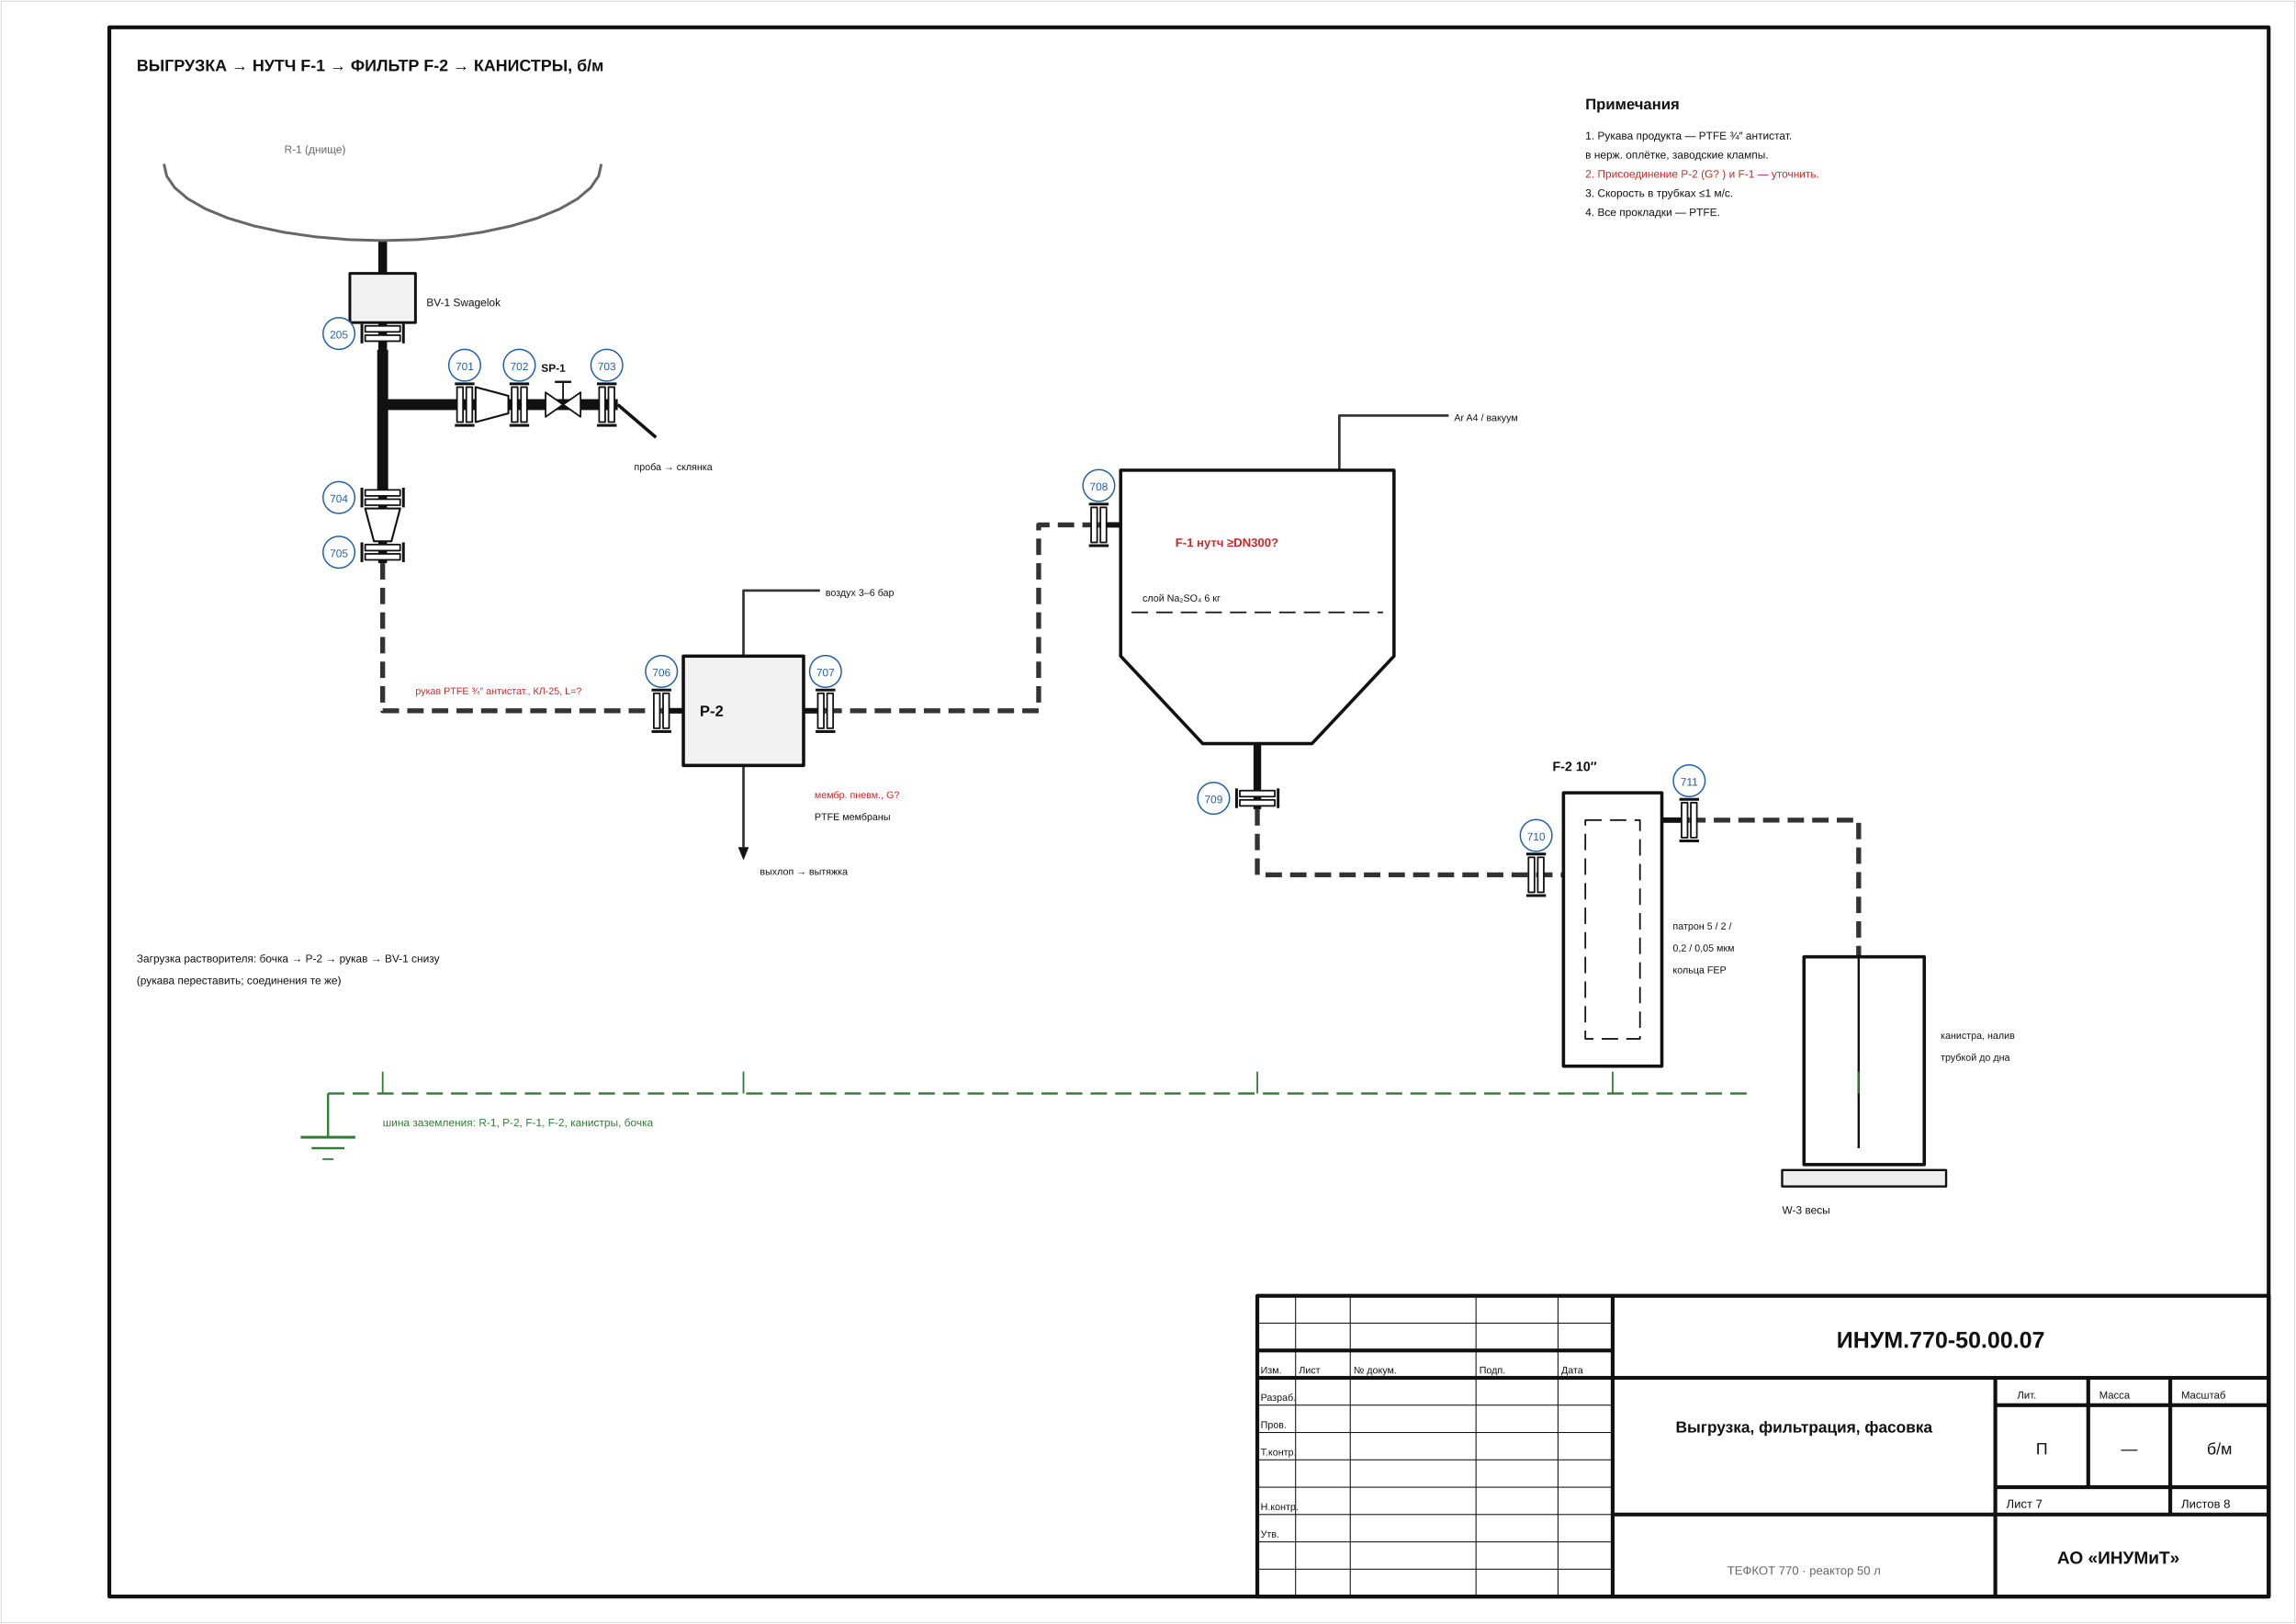
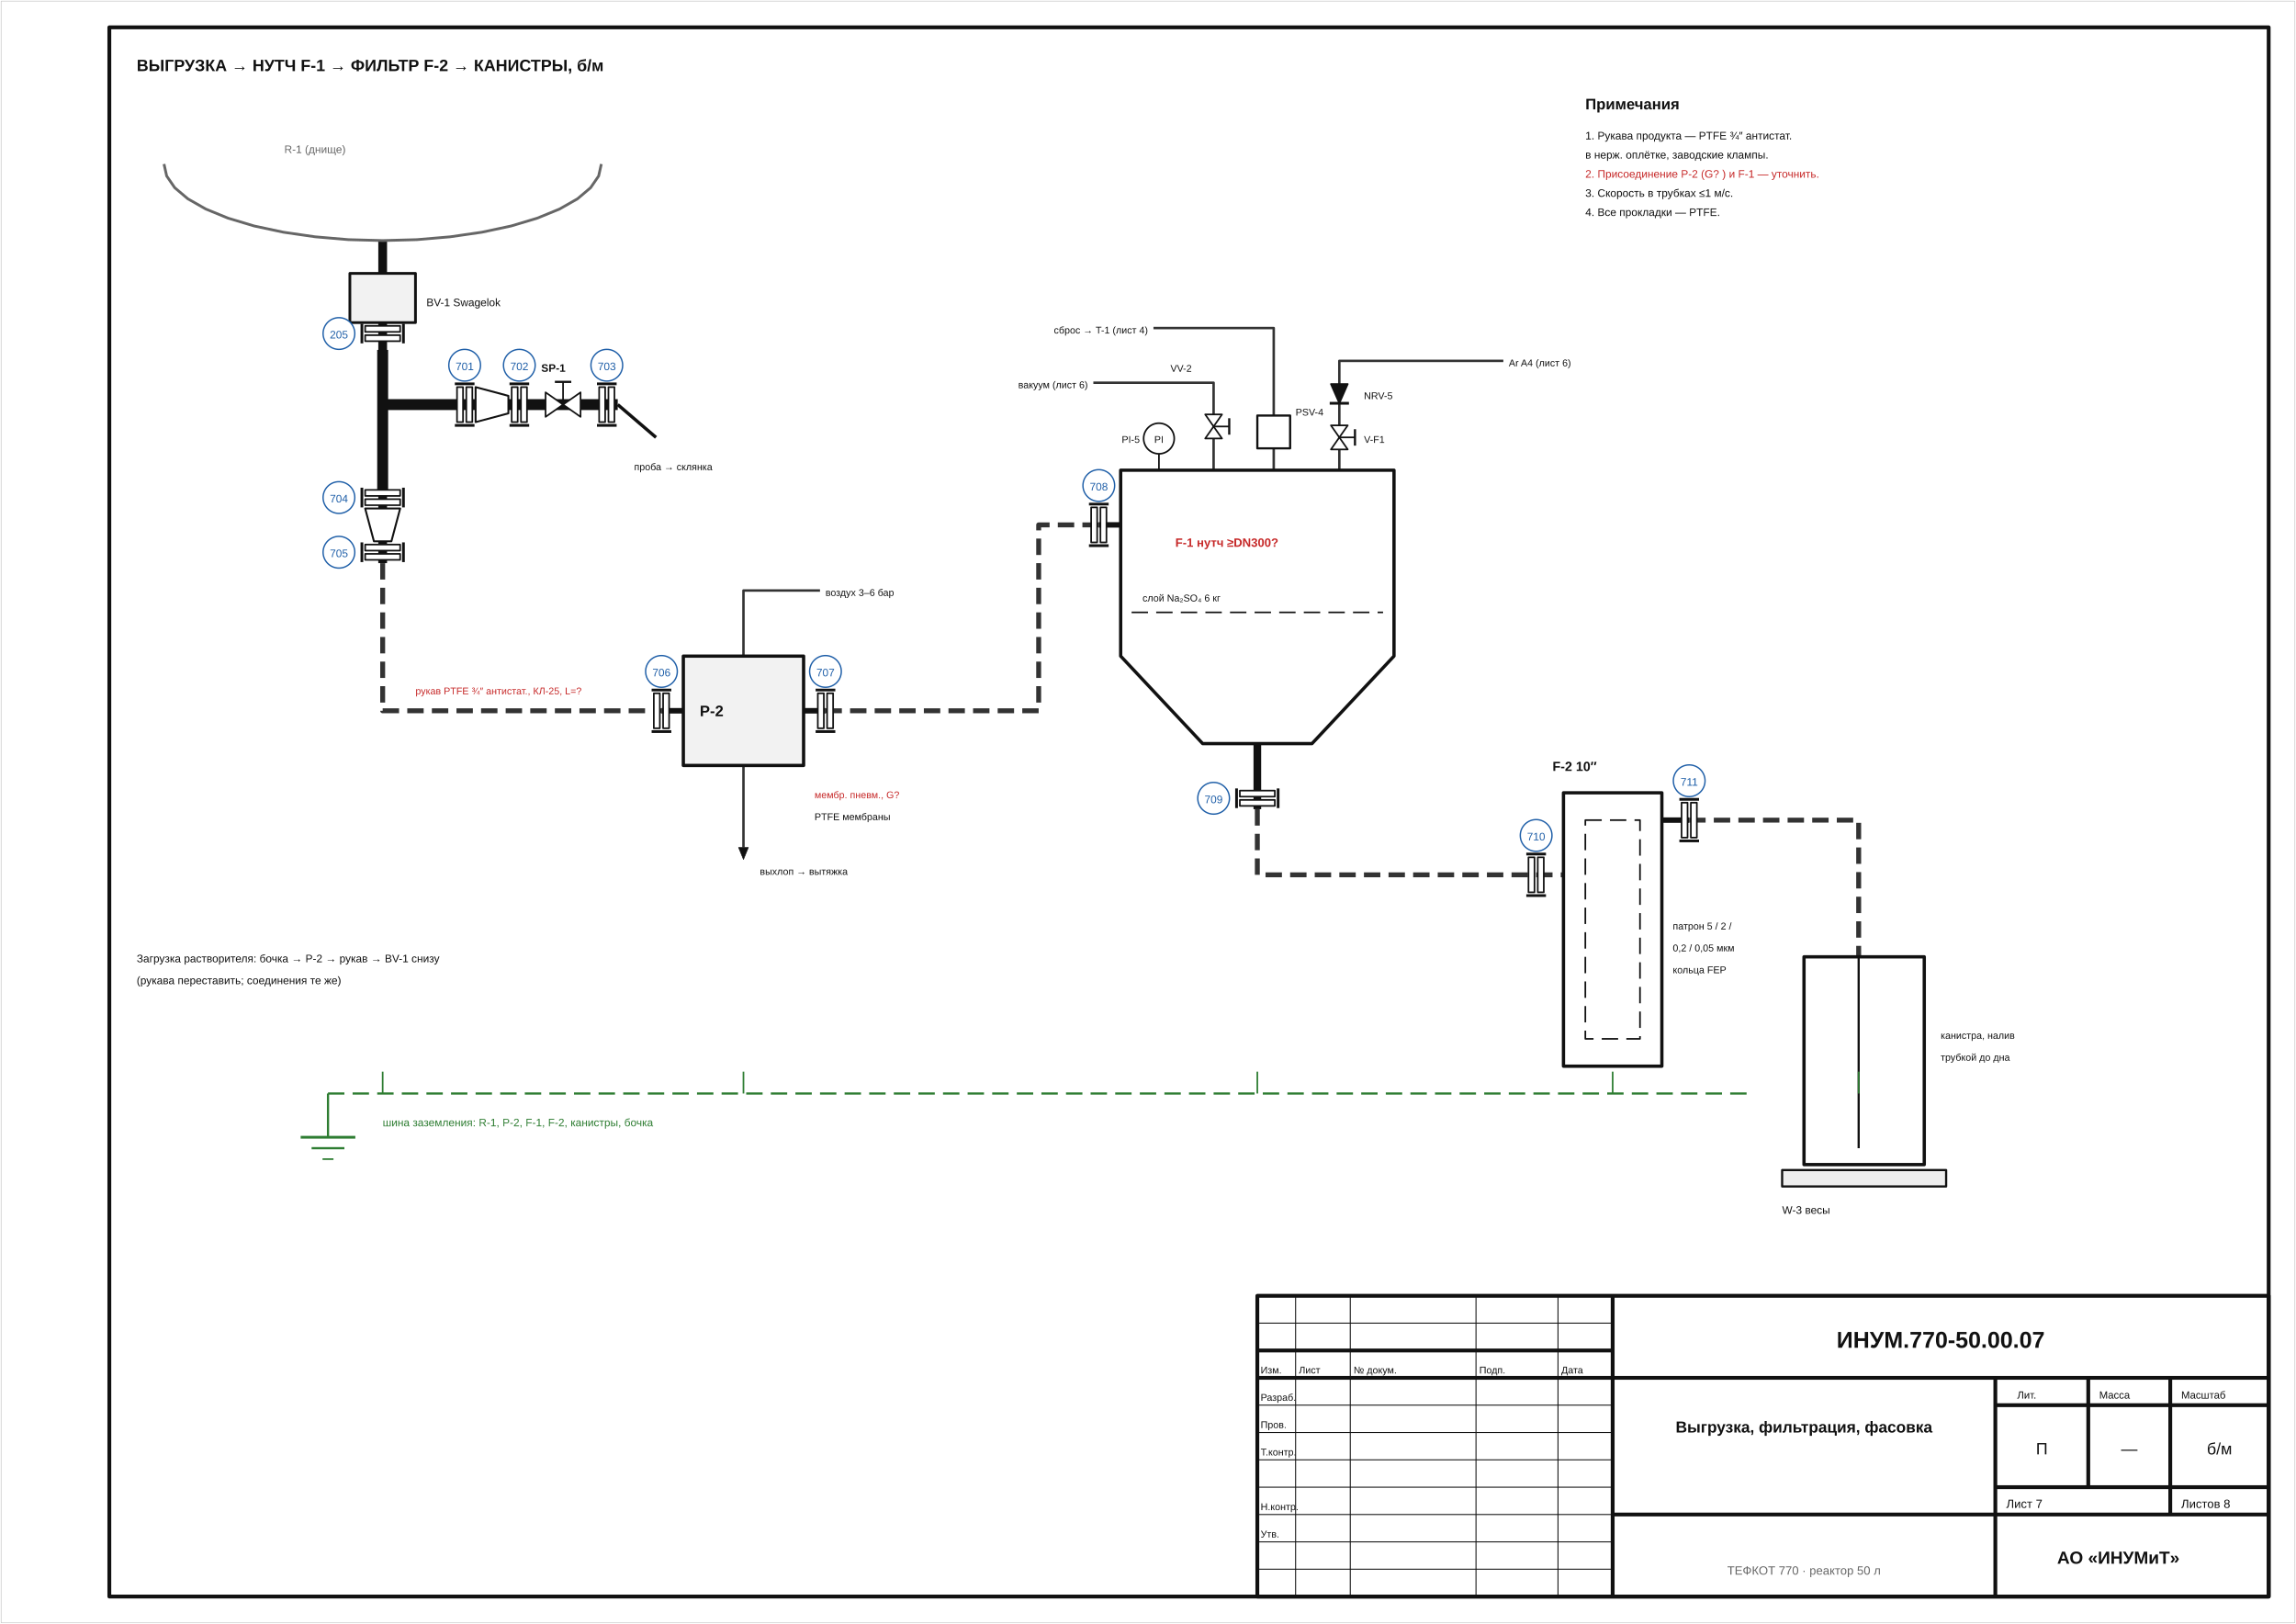
<svg xmlns="http://www.w3.org/2000/svg" viewBox="0 0 420.0 297.0" width="420.0mm" height="297.0mm" font-family="Arial, 'Liberation Sans', sans-serif">
  <rect width="100%" height="100%" fill="#fff" />
  <path d="M230.00,247.00 L295.00,247.00" fill="none" stroke="#111111" stroke-width="0.7" stroke-linejoin="round" />
  <path d="M230.00,252.00 L295.00,252.00" fill="none" stroke="#111111" stroke-width="0.7" stroke-linejoin="round" />
  <path d="M295.00,237.00 L295.00,292.00" fill="none" stroke="#111111" stroke-width="0.7" stroke-linejoin="round" />
  <path d="M295.00,252.00 L415.00,252.00" fill="none" stroke="#111111" stroke-width="0.7" stroke-linejoin="round" />
  <path d="M365.00,252.00 L365.00,292.00" fill="none" stroke="#111111" stroke-width="0.7" stroke-linejoin="round" />
  <path d="M295.00,277.00 L415.00,277.00" fill="none" stroke="#111111" stroke-width="0.7" stroke-linejoin="round" />
  <path d="M365.00,257.00 L415.00,257.00" fill="none" stroke="#111111" stroke-width="0.7" stroke-linejoin="round" />
  <path d="M365.00,272.00 L415.00,272.00" fill="none" stroke="#111111" stroke-width="0.7" stroke-linejoin="round" />
  <path d="M382.00,252.00 L382.00,272.00" fill="none" stroke="#111111" stroke-width="0.7" stroke-linejoin="round" />
  <path d="M397.00,252.00 L397.00,272.00" fill="none" stroke="#111111" stroke-width="0.7" stroke-linejoin="round" />
  <path d="M397.00,272.00 L397.00,277.00" fill="none" stroke="#111111" stroke-width="0.7" stroke-linejoin="round" />
  <path d="M70.00,44.00 L70.00,103.00" fill="none" stroke="#111111" stroke-width="1.6" stroke-linejoin="round" />
  <path d="M70.00,64.00 L70.00,90.00" fill="none" stroke="#111111" stroke-width="2.0" stroke-linejoin="round" />
  <path d="M70.00,74.00 L113.00,74.00" fill="none" stroke="#111111" stroke-width="2.0" stroke-linejoin="round" />
  <path d="M70.00,103.00 L70.00,130.00 L121.00,130.00" fill="none" stroke="#333333" stroke-width="0.9" stroke-dasharray="3 1.5" stroke-linejoin="round" />
  <path d="M121.00,130.00 L125.00,130.00" fill="none" stroke="#111111" stroke-width="1.0" stroke-linejoin="round" />
  <path d="M147.00,130.00 L151.00,130.00" fill="none" stroke="#111111" stroke-width="1.0" stroke-linejoin="round" />
  <path d="M151.00,130.00 L190.00,130.00 L190.00,96.00 L201.00,96.00" fill="none" stroke="#333333" stroke-width="0.9" stroke-dasharray="3 1.5" stroke-linejoin="round" />
  <path d="M136.00,120.00 L136.00,108.00 L150.00,108.00" fill="none" stroke="#333333" stroke-width="0.45" stroke-linejoin="round" />
  <path d="M136.00,140.00 L136.00,155.00" fill="none" stroke="#333333" stroke-width="0.45" stroke-linejoin="round" />
  <path d="M201.00,96.00 L205.00,96.00" fill="none" stroke="#111111" stroke-width="1.0" stroke-linejoin="round" />
-   <path d="M245.00,86.00 L245.00,76.00 L265.00,76.00" fill="none" stroke="#333333" stroke-width="0.45" stroke-linejoin="round" />
+   <path d="M245.00,86.00 L245.00,66.00 L275.00,66.00" fill="none" stroke="#333333" stroke-width="0.45" stroke-linejoin="round" />
+   <path d="M222.00,86.00 L222.00,70.00 L200.00,70.00" fill="none" stroke="#333333" stroke-width="0.45" stroke-linejoin="round" />
+   <path d="M233.00,86.00 L233.00,82.00" fill="none" stroke="#333333" stroke-width="0.45" stroke-linejoin="round" />
+   <path d="M233.00,76.00 L233.00,60.00 L211.00,60.00" fill="none" stroke="#333333" stroke-width="0.45" stroke-linejoin="round" />
  <path d="M230.00,136.00 L230.00,148.00" fill="none" stroke="#111111" stroke-width="1.4" stroke-linejoin="round" />
  <path d="M230.00,148.00 L230.00,160.00 L286.00,160.00" fill="none" stroke="#333333" stroke-width="0.9" stroke-dasharray="3 1.5" stroke-linejoin="round" />
  <path d="M304.00,150.00 L309.00,150.00" fill="none" stroke="#111111" stroke-width="1.0" stroke-linejoin="round" />
  <path d="M309.00,150.00 L340.00,150.00 L340.00,175.00" fill="none" stroke="#333333" stroke-width="0.9" stroke-dasharray="3 1.5" stroke-linejoin="round" />
  <path d="M0.20,0.20 L419.80,0.20 L419.80,296.80 L0.20,296.80 Z" fill="none" stroke="#bbbbbb" stroke-width="0.1" stroke-linejoin="round" />
  <path d="M20.00,5.00 L415.00,5.00 L415.00,292.00 L20.00,292.00 Z" fill="none" stroke="#111111" stroke-width="0.7" stroke-linejoin="round" />
  <path d="M230.00,237.00 L415.00,237.00 L415.00,292.00 L230.00,292.00 Z" fill="none" stroke="#111111" stroke-width="0.7" stroke-linejoin="round" />
  <path d="M230.00,242.00 L295.00,242.00" fill="none" stroke="#111111" stroke-width="0.18" stroke-linejoin="round" />
  <path d="M230.00,257.00 L295.00,257.00" fill="none" stroke="#111111" stroke-width="0.18" stroke-linejoin="round" />
  <path d="M230.00,262.00 L295.00,262.00" fill="none" stroke="#111111" stroke-width="0.18" stroke-linejoin="round" />
  <path d="M230.00,267.00 L295.00,267.00" fill="none" stroke="#111111" stroke-width="0.18" stroke-linejoin="round" />
  <path d="M230.00,272.00 L295.00,272.00" fill="none" stroke="#111111" stroke-width="0.18" stroke-linejoin="round" />
  <path d="M230.00,277.00 L295.00,277.00" fill="none" stroke="#111111" stroke-width="0.18" stroke-linejoin="round" />
  <path d="M230.00,282.00 L295.00,282.00" fill="none" stroke="#111111" stroke-width="0.18" stroke-linejoin="round" />
  <path d="M230.00,287.00 L295.00,287.00" fill="none" stroke="#111111" stroke-width="0.18" stroke-linejoin="round" />
  <path d="M237.00,237.00 L237.00,292.00" fill="none" stroke="#111111" stroke-width="0.18" stroke-linejoin="round" />
  <path d="M247.00,237.00 L247.00,292.00" fill="none" stroke="#111111" stroke-width="0.18" stroke-linejoin="round" />
  <path d="M270.00,237.00 L270.00,292.00" fill="none" stroke="#111111" stroke-width="0.18" stroke-linejoin="round" />
  <path d="M285.00,237.00 L285.00,292.00" fill="none" stroke="#111111" stroke-width="0.18" stroke-linejoin="round" />
  <text x="230.60" y="251.20" font-size="1.8" text-anchor="start" fill="#111111">Изм.</text>
  <text x="237.60" y="251.20" font-size="1.8" text-anchor="start" fill="#111111">Лист</text>
  <text x="247.60" y="251.20" font-size="1.8" text-anchor="start" fill="#111111">№ докум.</text>
  <text x="270.60" y="251.20" font-size="1.8" text-anchor="start" fill="#111111">Подп.</text>
  <text x="285.60" y="251.20" font-size="1.8" text-anchor="start" fill="#111111">Дата</text>
  <text x="230.60" y="256.20" font-size="1.8" text-anchor="start" fill="#111111">Разраб.</text>
  <text x="230.60" y="261.20" font-size="1.8" text-anchor="start" fill="#111111">Пров.</text>
  <text x="230.60" y="266.20" font-size="1.8" text-anchor="start" fill="#111111">Т.контр.</text>
  <text x="230.60" y="276.20" font-size="1.8" text-anchor="start" fill="#111111">Н.контр.</text>
  <text x="230.60" y="281.20" font-size="1.8" text-anchor="start" fill="#111111">Утв.</text>
  <text x="248.60" y="256.20" font-size="1.8" text-anchor="start" fill="#111111" />
  <text x="355.00" y="246.50" font-size="4.2" text-anchor="middle" fill="#111111" font-weight="bold">ИНУМ.770-50.00.07</text>
  <text x="330.00" y="262.00" font-size="2.9" text-anchor="middle" fill="#111111" font-weight="bold">Выгрузка, фильтрация, фасовка</text>
  <text x="369.00" y="255.80" font-size="1.9" text-anchor="start" fill="#111111">Лит.</text>
  <text x="384.00" y="255.80" font-size="1.9" text-anchor="start" fill="#111111">Масса</text>
  <text x="399.00" y="255.80" font-size="1.9" text-anchor="start" fill="#111111">Масштаб</text>
  <text x="373.50" y="266.00" font-size="3" text-anchor="middle" fill="#111111">П</text>
  <text x="389.50" y="266.00" font-size="3" text-anchor="middle" fill="#111111">—</text>
  <text x="406.00" y="266.00" font-size="3" text-anchor="middle" fill="#111111">б/м</text>
  <text x="367.00" y="275.80" font-size="2.2" text-anchor="start" fill="#111111">Лист 7</text>
  <text x="399.00" y="275.80" font-size="2.2" text-anchor="start" fill="#111111">Листов 8</text>
  <text x="387.50" y="286.00" font-size="3.2" text-anchor="middle" fill="#111111" font-weight="bold">АО «ИНУМиТ»</text>
  <text x="330.00" y="288.00" font-size="2.2" text-anchor="middle" fill="#666666">ТЕФКОТ 770 · реактор 50 л</text>
  <text x="25.00" y="13.00" font-size="3.0" text-anchor="start" fill="#111111" font-weight="bold">ВЫГРУЗКА → НУТЧ F-1 → ФИЛЬТР F-2 → КАНИСТРЫ, б/м</text>
  <path d="M30.00,30.00 L30.49,32.19 L31.96,34.33 L34.36,36.36 L37.64,38.23 L41.72,39.90 L46.49,41.33 L51.84,42.47 L57.64,43.31 L63.74,43.83 L70.00,44.00 L76.26,43.83 L82.36,43.31 L88.16,42.47 L93.51,41.33 L98.28,39.90 L102.36,38.23 L105.64,36.36 L108.04,34.33 L109.51,32.19 L110.00,30.00" fill="none" stroke="#666666" stroke-width="0.5" stroke-linejoin="round" />
  <text x="52.00" y="28.00" font-size="2.0" text-anchor="start" fill="#666666">R-1 (днище)</text>
  <path d="M64.00,50.00 L76.00,50.00 L76.00,59.00 L64.00,59.00 Z" fill="#f2f2f2" stroke="#111111" stroke-width="0.5" stroke-linejoin="round" />
  <text x="78.00" y="56.00" font-size="2.0" text-anchor="start" fill="#111111">BV-1 Swagelok</text>
  <path d="M66.80,59.60 L73.20,59.60 L73.20,60.70 L66.80,60.70 Z" fill="#ffffff" stroke="#111111" stroke-width="0.3" stroke-linejoin="round" />
  <path d="M66.80,61.30 L73.20,61.30 L73.20,62.40 L66.80,62.40 Z" fill="#ffffff" stroke="#111111" stroke-width="0.3" stroke-linejoin="round" />
  <path d="M66.20,59.20 L66.20,62.80" fill="none" stroke="#111111" stroke-width="0.5" stroke-linejoin="round" />
  <path d="M73.80,59.20 L73.80,62.80" fill="none" stroke="#111111" stroke-width="0.5" stroke-linejoin="round" />
  <circle cx="62.00" cy="61.00" r="2.90" fill="#ffffff" stroke="#1f5fa8" stroke-width="0.25" />
  <text x="62.00" y="61.90" font-size="2.0" text-anchor="middle" fill="#1f5fa8">205</text>
  <path d="M83.60,70.80 L84.70,70.80 L84.70,77.20 L83.60,77.20 Z" fill="#ffffff" stroke="#111111" stroke-width="0.3" stroke-linejoin="round" />
  <path d="M85.30,70.80 L86.40,70.80 L86.40,77.20 L85.30,77.20 Z" fill="#ffffff" stroke="#111111" stroke-width="0.3" stroke-linejoin="round" />
  <path d="M83.20,70.20 L86.80,70.20" fill="none" stroke="#111111" stroke-width="0.5" stroke-linejoin="round" />
  <path d="M83.20,77.80 L86.80,77.80" fill="none" stroke="#111111" stroke-width="0.5" stroke-linejoin="round" />
  <circle cx="85.00" cy="66.80" r="2.90" fill="#ffffff" stroke="#1f5fa8" stroke-width="0.25" />
  <text x="85.00" y="67.70" font-size="2.0" text-anchor="middle" fill="#1f5fa8">701</text>
  <path d="M87.00,70.80 L87.00,77.20 L93.00,75.60 L93.00,72.40 Z" fill="#ffffff" stroke="#111111" stroke-width="0.35" stroke-linejoin="round" />
  <path d="M93.60,70.80 L94.70,70.80 L94.70,77.20 L93.60,77.20 Z" fill="#ffffff" stroke="#111111" stroke-width="0.3" stroke-linejoin="round" />
  <path d="M95.30,70.80 L96.40,70.80 L96.40,77.20 L95.30,77.20 Z" fill="#ffffff" stroke="#111111" stroke-width="0.3" stroke-linejoin="round" />
  <path d="M93.20,70.20 L96.80,70.20" fill="none" stroke="#111111" stroke-width="0.5" stroke-linejoin="round" />
  <path d="M93.20,77.80 L96.80,77.80" fill="none" stroke="#111111" stroke-width="0.5" stroke-linejoin="round" />
  <circle cx="95.00" cy="66.80" r="2.90" fill="#ffffff" stroke="#1f5fa8" stroke-width="0.25" />
  <text x="95.00" y="67.70" font-size="2.0" text-anchor="middle" fill="#1f5fa8">702</text>
  <path d="M99.80,71.76 L106.20,76.24 L106.20,71.76 L99.80,76.24 Z" fill="#ffffff" stroke="#111111" stroke-width="0.3" stroke-linejoin="round" />
  <path d="M103.00,74.00 L103.00,69.84" fill="none" stroke="#111111" stroke-width="0.3" stroke-linejoin="round" />
  <path d="M101.50,69.84 L104.50,69.84" fill="none" stroke="#111111" stroke-width="0.4" stroke-linejoin="round" />
  <text x="99.00" y="68.00" font-size="2.0" text-anchor="start" fill="#111111" font-weight="bold">SP-1</text>
  <path d="M109.60,70.80 L110.70,70.80 L110.70,77.20 L109.60,77.20 Z" fill="#ffffff" stroke="#111111" stroke-width="0.3" stroke-linejoin="round" />
  <path d="M111.30,70.80 L112.40,70.80 L112.40,77.20 L111.30,77.20 Z" fill="#ffffff" stroke="#111111" stroke-width="0.3" stroke-linejoin="round" />
  <path d="M109.20,70.20 L112.80,70.20" fill="none" stroke="#111111" stroke-width="0.5" stroke-linejoin="round" />
  <path d="M109.20,77.80 L112.80,77.80" fill="none" stroke="#111111" stroke-width="0.5" stroke-linejoin="round" />
  <circle cx="111.00" cy="66.80" r="2.90" fill="#ffffff" stroke="#1f5fa8" stroke-width="0.25" />
  <text x="111.00" y="67.70" font-size="2.0" text-anchor="middle" fill="#1f5fa8">703</text>
  <path d="M113.00,74.00 L120.00,80.00" fill="none" stroke="#111111" stroke-width="0.6" stroke-linejoin="round" />
  <text x="116.00" y="86.00" font-size="1.8" text-anchor="start" fill="#111111">проба → склянка</text>
  <path d="M66.80,89.60 L73.20,89.60 L73.20,90.70 L66.80,90.70 Z" fill="#ffffff" stroke="#111111" stroke-width="0.3" stroke-linejoin="round" />
  <path d="M66.80,91.30 L73.20,91.30 L73.20,92.40 L66.80,92.40 Z" fill="#ffffff" stroke="#111111" stroke-width="0.3" stroke-linejoin="round" />
  <path d="M66.20,89.20 L66.20,92.80" fill="none" stroke="#111111" stroke-width="0.5" stroke-linejoin="round" />
  <path d="M73.80,89.20 L73.80,92.80" fill="none" stroke="#111111" stroke-width="0.5" stroke-linejoin="round" />
  <circle cx="62.00" cy="91.00" r="2.90" fill="#ffffff" stroke="#1f5fa8" stroke-width="0.25" />
  <text x="62.00" y="91.90" font-size="2.0" text-anchor="middle" fill="#1f5fa8">704</text>
  <path d="M66.80,93.00 L73.20,93.00 L71.60,99.00 L68.40,99.00 Z" fill="#ffffff" stroke="#111111" stroke-width="0.35" stroke-linejoin="round" />
  <path d="M66.80,99.60 L73.20,99.60 L73.20,100.70 L66.80,100.70 Z" fill="#ffffff" stroke="#111111" stroke-width="0.3" stroke-linejoin="round" />
  <path d="M66.80,101.30 L73.20,101.30 L73.20,102.40 L66.80,102.40 Z" fill="#ffffff" stroke="#111111" stroke-width="0.3" stroke-linejoin="round" />
  <path d="M66.20,99.20 L66.20,102.80" fill="none" stroke="#111111" stroke-width="0.5" stroke-linejoin="round" />
  <path d="M73.80,99.20 L73.80,102.80" fill="none" stroke="#111111" stroke-width="0.5" stroke-linejoin="round" />
  <circle cx="62.00" cy="101.00" r="2.90" fill="#ffffff" stroke="#1f5fa8" stroke-width="0.25" />
  <text x="62.00" y="101.90" font-size="2.0" text-anchor="middle" fill="#1f5fa8">705</text>
  <text x="76.00" y="127.00" font-size="1.8" text-anchor="start" fill="#c62828">рукав PTFE ¾″ антистат., КЛ-25, L=?</text>
  <path d="M119.60,126.80 L120.70,126.80 L120.70,133.20 L119.60,133.20 Z" fill="#ffffff" stroke="#111111" stroke-width="0.3" stroke-linejoin="round" />
  <path d="M121.30,126.80 L122.40,126.80 L122.40,133.20 L121.30,133.20 Z" fill="#ffffff" stroke="#111111" stroke-width="0.3" stroke-linejoin="round" />
  <path d="M119.20,126.20 L122.80,126.20" fill="none" stroke="#111111" stroke-width="0.5" stroke-linejoin="round" />
  <path d="M119.20,133.80 L122.80,133.80" fill="none" stroke="#111111" stroke-width="0.5" stroke-linejoin="round" />
  <circle cx="121.00" cy="122.80" r="2.90" fill="#ffffff" stroke="#1f5fa8" stroke-width="0.25" />
  <text x="121.00" y="123.70" font-size="2.0" text-anchor="middle" fill="#1f5fa8">706</text>
  <path d="M125.00,120.00 L147.00,120.00 L147.00,140.00 L125.00,140.00 Z" fill="#f2f2f2" stroke="#111111" stroke-width="0.6" stroke-linejoin="round" />
  <text x="128.00" y="131.00" font-size="2.8" text-anchor="start" fill="#111111" font-weight="bold">P-2</text>
  <text x="149.00" y="146.00" font-size="1.8" text-anchor="start" fill="#c62828">мембр. пневм., G?</text>
  <text x="149.00" y="150.00" font-size="1.8" text-anchor="start" fill="#111111">PTFE мембраны</text>
  <path d="M149.60,126.80 L150.70,126.80 L150.70,133.20 L149.60,133.20 Z" fill="#ffffff" stroke="#111111" stroke-width="0.3" stroke-linejoin="round" />
  <path d="M151.30,126.80 L152.40,126.80 L152.40,133.20 L151.30,133.20 Z" fill="#ffffff" stroke="#111111" stroke-width="0.3" stroke-linejoin="round" />
  <path d="M149.20,126.20 L152.80,126.20" fill="none" stroke="#111111" stroke-width="0.5" stroke-linejoin="round" />
  <path d="M149.20,133.80 L152.80,133.80" fill="none" stroke="#111111" stroke-width="0.5" stroke-linejoin="round" />
  <circle cx="151.00" cy="122.80" r="2.90" fill="#ffffff" stroke="#1f5fa8" stroke-width="0.25" />
  <text x="151.00" y="123.70" font-size="2.0" text-anchor="middle" fill="#1f5fa8">707</text>
  <text x="151.00" y="109.00" font-size="1.8" text-anchor="start" fill="#111111">воздух 3–6 бар</text>
  <path d="M136.00,157.20 L135.10,155.00 L136.90,155.00 Z" fill="#111111" stroke="#111111" stroke-width="0.1" stroke-linejoin="round" />
  <text x="139.00" y="160.00" font-size="1.8" text-anchor="start" fill="#111111">выхлоп → вытяжка</text>
  <path d="M199.60,92.80 L200.70,92.80 L200.70,99.20 L199.60,99.20 Z" fill="#ffffff" stroke="#111111" stroke-width="0.3" stroke-linejoin="round" />
  <path d="M201.30,92.80 L202.40,92.80 L202.40,99.20 L201.30,99.20 Z" fill="#ffffff" stroke="#111111" stroke-width="0.3" stroke-linejoin="round" />
  <path d="M199.20,92.20 L202.80,92.20" fill="none" stroke="#111111" stroke-width="0.5" stroke-linejoin="round" />
  <path d="M199.20,99.80 L202.80,99.80" fill="none" stroke="#111111" stroke-width="0.5" stroke-linejoin="round" />
  <circle cx="201.00" cy="88.80" r="2.90" fill="#ffffff" stroke="#1f5fa8" stroke-width="0.25" />
  <text x="201.00" y="89.70" font-size="2.0" text-anchor="middle" fill="#1f5fa8">708</text>
  <path d="M205.00,86.00 L255.00,86.00 L255.00,120.00 L240.00,136.00 L220.00,136.00 L205.00,120.00 Z" fill="#ffffff" stroke="#111111" stroke-width="0.6" stroke-linejoin="round" />
  <path d="M207.00,112.00 L253.00,112.00" fill="none" stroke="#111111" stroke-width="0.3" stroke-dasharray="3 1.5" stroke-linejoin="round" />
  <text x="209.00" y="110.00" font-size="1.8" text-anchor="start" fill="#111111">слой Na₂SO₄ 6 кг</text>
  <text x="215.00" y="100.00" font-size="2.2" text-anchor="start" fill="#c62828" font-weight="bold">F-1 нутч ≥DN300?</text>
-   <text x="266.00" y="77.00" font-size="1.8" text-anchor="start" fill="#111111">Ar A4 / вакуум</text>
+   <text x="276.00" y="67.00" font-size="1.8" text-anchor="start" fill="#111111">Ar A4 (лист 6)</text>
+   <path d="M243.46,77.80 L246.54,82.20 L243.46,82.20 L246.54,77.80 Z" fill="#ffffff" stroke="#111111" stroke-width="0.3" stroke-linejoin="round" />
+   <path d="M245.00,80.00 L247.86,80.00" fill="none" stroke="#111111" stroke-width="0.3" stroke-linejoin="round" />
+   <path d="M247.86,78.50 L247.86,81.50" fill="none" stroke="#111111" stroke-width="0.4" stroke-linejoin="round" />
+   <text x="249.50" y="81.00" font-size="1.8" text-anchor="start" fill="#111111">V-F1</text>
+   <path d="M245.00,73.76 L243.46,70.24 L246.54,70.24 Z" fill="#111111" stroke="#111111" stroke-width="0.3" stroke-linejoin="round" />
+   <path d="M243.24,73.76 L246.76,73.76" fill="none" stroke="#111111" stroke-width="0.5" stroke-linejoin="round" />
+   <text x="249.50" y="73.00" font-size="1.8" text-anchor="start" fill="#111111">NRV-5</text>
+   <text x="199.00" y="71.00" font-size="1.8" text-anchor="end" fill="#111111">вакуум (лист 6)</text>
+   <path d="M220.46,75.80 L223.54,80.20 L220.46,80.20 L223.54,75.80 Z" fill="#ffffff" stroke="#111111" stroke-width="0.3" stroke-linejoin="round" />
+   <path d="M222.00,78.00 L224.86,78.00" fill="none" stroke="#111111" stroke-width="0.3" stroke-linejoin="round" />
+   <path d="M224.86,76.50 L224.86,79.50" fill="none" stroke="#111111" stroke-width="0.4" stroke-linejoin="round" />
+   <text x="218.00" y="68.00" font-size="1.8" text-anchor="end" fill="#111111">VV-2</text>
+   <path d="M212.00,86.00 L212.00,83.00" fill="none" stroke="#111111" stroke-width="0.3" stroke-linejoin="round" />
+   <circle cx="212.00" cy="80.20" r="2.80" fill="#ffffff" stroke="#111111" stroke-width="0.3" />
+   <text x="212.00" y="81.00" font-size="1.8" text-anchor="middle" fill="#111111">PI</text>
+   <text x="208.50" y="81.00" font-size="1.8" text-anchor="end" fill="#111111">PI-5</text>
+   <path d="M230.00,76.00 L236.00,76.00 L236.00,82.00 L230.00,82.00 Z" fill="#ffffff" stroke="#111111" stroke-width="0.4" stroke-linejoin="round" />
+   <text x="237.00" y="76.00" font-size="1.8" text-anchor="start" fill="#111111">PSV-4</text>
+   <text x="210.00" y="61.00" font-size="1.8" text-anchor="end" fill="#111111">сброс → T-1 (лист 4)</text>
  <path d="M226.80,144.60 L233.20,144.60 L233.20,145.70 L226.80,145.70 Z" fill="#ffffff" stroke="#111111" stroke-width="0.3" stroke-linejoin="round" />
  <path d="M226.80,146.30 L233.20,146.30 L233.20,147.40 L226.80,147.40 Z" fill="#ffffff" stroke="#111111" stroke-width="0.3" stroke-linejoin="round" />
  <path d="M226.20,144.20 L226.20,147.80" fill="none" stroke="#111111" stroke-width="0.5" stroke-linejoin="round" />
  <path d="M233.80,144.20 L233.80,147.80" fill="none" stroke="#111111" stroke-width="0.5" stroke-linejoin="round" />
  <circle cx="222.00" cy="146.00" r="2.90" fill="#ffffff" stroke="#1f5fa8" stroke-width="0.25" />
  <text x="222.00" y="146.90" font-size="2.0" text-anchor="middle" fill="#1f5fa8">709</text>
  <path d="M279.60,156.80 L280.70,156.80 L280.70,163.20 L279.60,163.20 Z" fill="#ffffff" stroke="#111111" stroke-width="0.3" stroke-linejoin="round" />
  <path d="M281.30,156.80 L282.40,156.80 L282.40,163.20 L281.30,163.20 Z" fill="#ffffff" stroke="#111111" stroke-width="0.3" stroke-linejoin="round" />
  <path d="M279.20,156.20 L282.80,156.20" fill="none" stroke="#111111" stroke-width="0.5" stroke-linejoin="round" />
  <path d="M279.20,163.80 L282.80,163.80" fill="none" stroke="#111111" stroke-width="0.5" stroke-linejoin="round" />
  <circle cx="281.00" cy="152.80" r="2.90" fill="#ffffff" stroke="#1f5fa8" stroke-width="0.25" />
  <text x="281.00" y="153.70" font-size="2.0" text-anchor="middle" fill="#1f5fa8">710</text>
  <path d="M286.00,145.00 L304.00,145.00 L304.00,195.00 L286.00,195.00 Z" fill="#ffffff" stroke="#111111" stroke-width="0.6" stroke-linejoin="round" />
  <path d="M290.00,150.00 L300.00,150.00 L300.00,190.00 L290.00,190.00 Z" fill="none" stroke="#111111" stroke-width="0.3" stroke-dasharray="3 1.5" stroke-linejoin="round" />
  <text x="284.00" y="141.00" font-size="2.4" text-anchor="start" fill="#111111" font-weight="bold">F-2 10″</text>
  <text x="306.00" y="170.00" font-size="1.8" text-anchor="start" fill="#111111">патрон 5 / 2 /</text>
  <text x="306.00" y="174.00" font-size="1.8" text-anchor="start" fill="#111111">0,2 / 0,05 мкм</text>
  <text x="306.00" y="178.00" font-size="1.8" text-anchor="start" fill="#111111">кольца FEP</text>
  <path d="M307.60,146.80 L308.70,146.80 L308.70,153.20 L307.60,153.20 Z" fill="#ffffff" stroke="#111111" stroke-width="0.3" stroke-linejoin="round" />
  <path d="M309.30,146.80 L310.40,146.80 L310.40,153.20 L309.30,153.20 Z" fill="#ffffff" stroke="#111111" stroke-width="0.3" stroke-linejoin="round" />
  <path d="M307.20,146.20 L310.80,146.20" fill="none" stroke="#111111" stroke-width="0.5" stroke-linejoin="round" />
  <path d="M307.20,153.80 L310.80,153.80" fill="none" stroke="#111111" stroke-width="0.5" stroke-linejoin="round" />
  <circle cx="309.00" cy="142.80" r="2.90" fill="#ffffff" stroke="#1f5fa8" stroke-width="0.25" />
  <text x="309.00" y="143.70" font-size="2.0" text-anchor="middle" fill="#1f5fa8">711</text>
  <path d="M330.00,175.00 L352.00,175.00 L352.00,213.00 L330.00,213.00 Z" fill="#ffffff" stroke="#111111" stroke-width="0.6" stroke-linejoin="round" />
  <path d="M340.00,175.00 L340.00,210.00" fill="none" stroke="#111111" stroke-width="0.4" stroke-linejoin="round" />
  <text x="355.00" y="190.00" font-size="1.8" text-anchor="start" fill="#111111">канистра, налив</text>
  <text x="355.00" y="194.00" font-size="1.8" text-anchor="start" fill="#111111">трубкой до дна</text>
  <path d="M326.00,214.00 L356.00,214.00 L356.00,217.00 L326.00,217.00 Z" fill="#eeeeee" stroke="#111111" stroke-width="0.4" stroke-linejoin="round" />
  <text x="326.00" y="222.00" font-size="2.0" text-anchor="start" fill="#111111">W-3 весы</text>
  <path d="M60.00,200.00 L320.00,200.00" fill="none" stroke="#2e7d32" stroke-width="0.4" stroke-dasharray="3 1.5" stroke-linejoin="round" />
  <path d="M70.00,200.00 L70.00,196.00" fill="none" stroke="#2e7d32" stroke-width="0.3" stroke-linejoin="round" />
  <path d="M136.00,200.00 L136.00,196.00" fill="none" stroke="#2e7d32" stroke-width="0.3" stroke-linejoin="round" />
  <path d="M230.00,200.00 L230.00,196.00" fill="none" stroke="#2e7d32" stroke-width="0.3" stroke-linejoin="round" />
  <path d="M295.00,200.00 L295.00,196.00" fill="none" stroke="#2e7d32" stroke-width="0.3" stroke-linejoin="round" />
  <path d="M340.00,200.00 L340.00,196.00" fill="none" stroke="#2e7d32" stroke-width="0.3" stroke-linejoin="round" />
  <path d="M60.00,200.00 L60.00,208.00" fill="none" stroke="#2e7d32" stroke-width="0.4" stroke-linejoin="round" />
  <path d="M55.00,208.00 L65.00,208.00" fill="none" stroke="#2e7d32" stroke-width="0.5" stroke-linejoin="round" />
  <path d="M57.00,210.00 L63.00,210.00" fill="none" stroke="#2e7d32" stroke-width="0.4" stroke-linejoin="round" />
  <path d="M59.00,212.00 L61.00,212.00" fill="none" stroke="#2e7d32" stroke-width="0.3" stroke-linejoin="round" />
  <text x="70.00" y="206.00" font-size="2.0" text-anchor="start" fill="#2e7d32">шина заземления: R-1, P-2, F-1, F-2, канистры, бочка</text>
  <text x="25.00" y="176.00" font-size="2.0" text-anchor="start" fill="#111111">Загрузка растворителя: бочка → P-2 → рукав → BV-1 снизу</text>
  <text x="25.00" y="180.00" font-size="2.0" text-anchor="start" fill="#111111">(рукава переставить; соединения те же)</text>
  <text x="290.00" y="20.00" font-size="2.8" text-anchor="start" fill="#111111" font-weight="bold">Примечания</text>
  <text x="290.00" y="25.50" font-size="2.0" text-anchor="start" fill="#111111">1. Рукава продукта — PTFE ¾″ антистат.</text>
  <text x="290.00" y="29.00" font-size="2.0" text-anchor="start" fill="#111111">   в нерж. оплётке, заводские клампы.</text>
  <text x="290.00" y="32.50" font-size="2.0" text-anchor="start" fill="#c62828">2. Присоединение P-2 (G? ) и F-1 — уточнить.</text>
  <text x="290.00" y="36.00" font-size="2.0" text-anchor="start" fill="#111111">3. Скорость в трубках ≤1 м/с.</text>
  <text x="290.00" y="39.50" font-size="2.0" text-anchor="start" fill="#111111">4. Все прокладки — PTFE.</text>
</svg>
